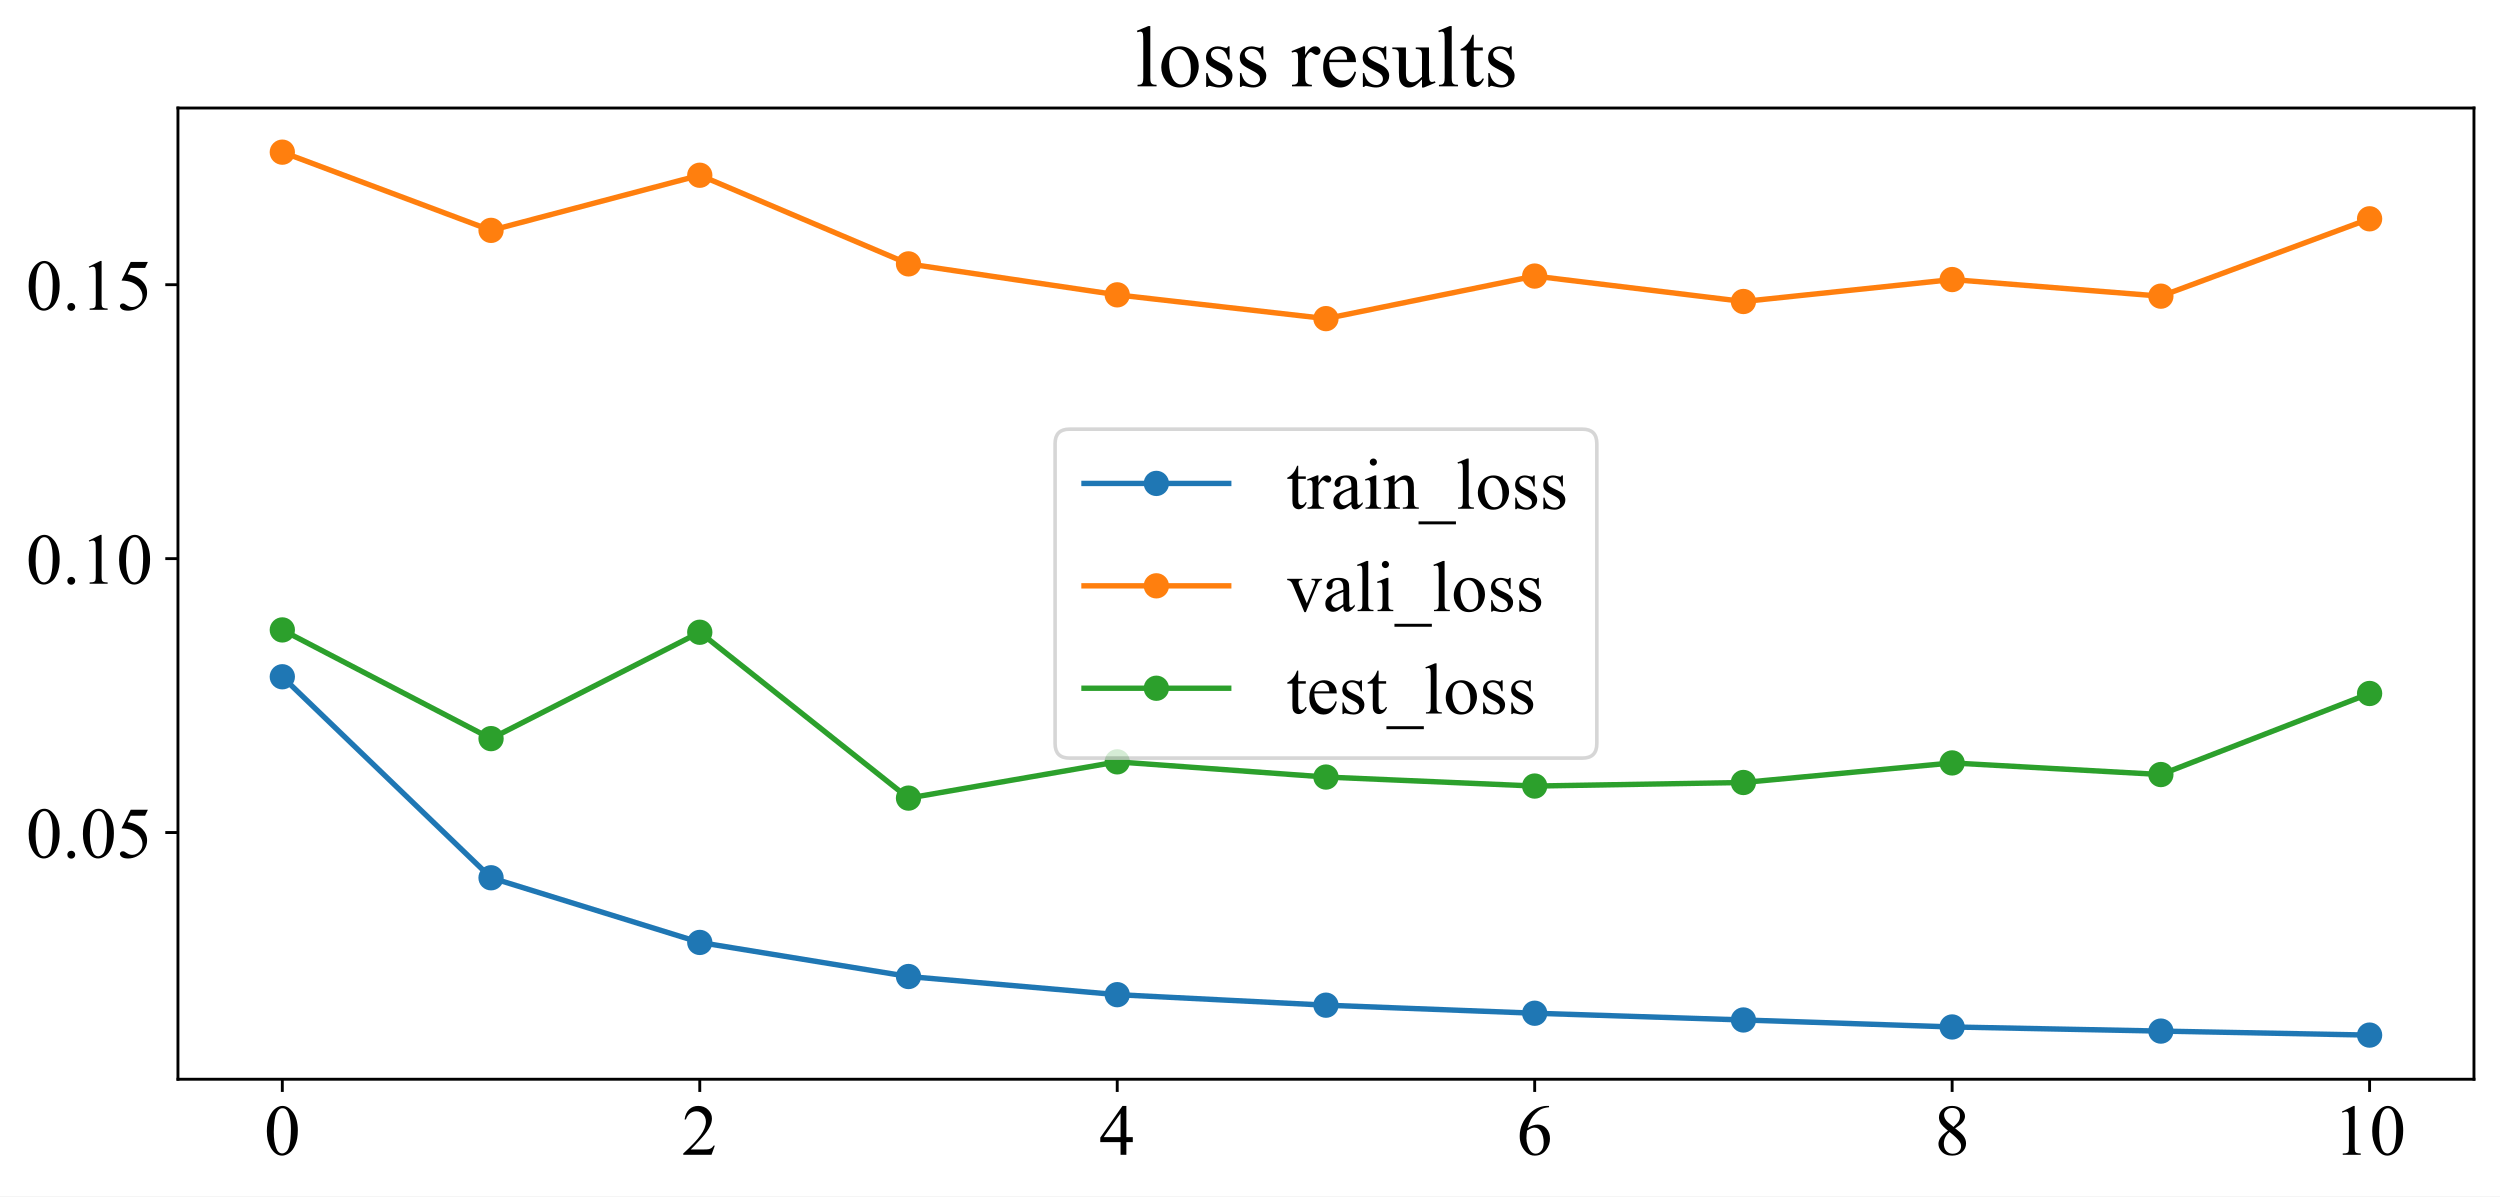
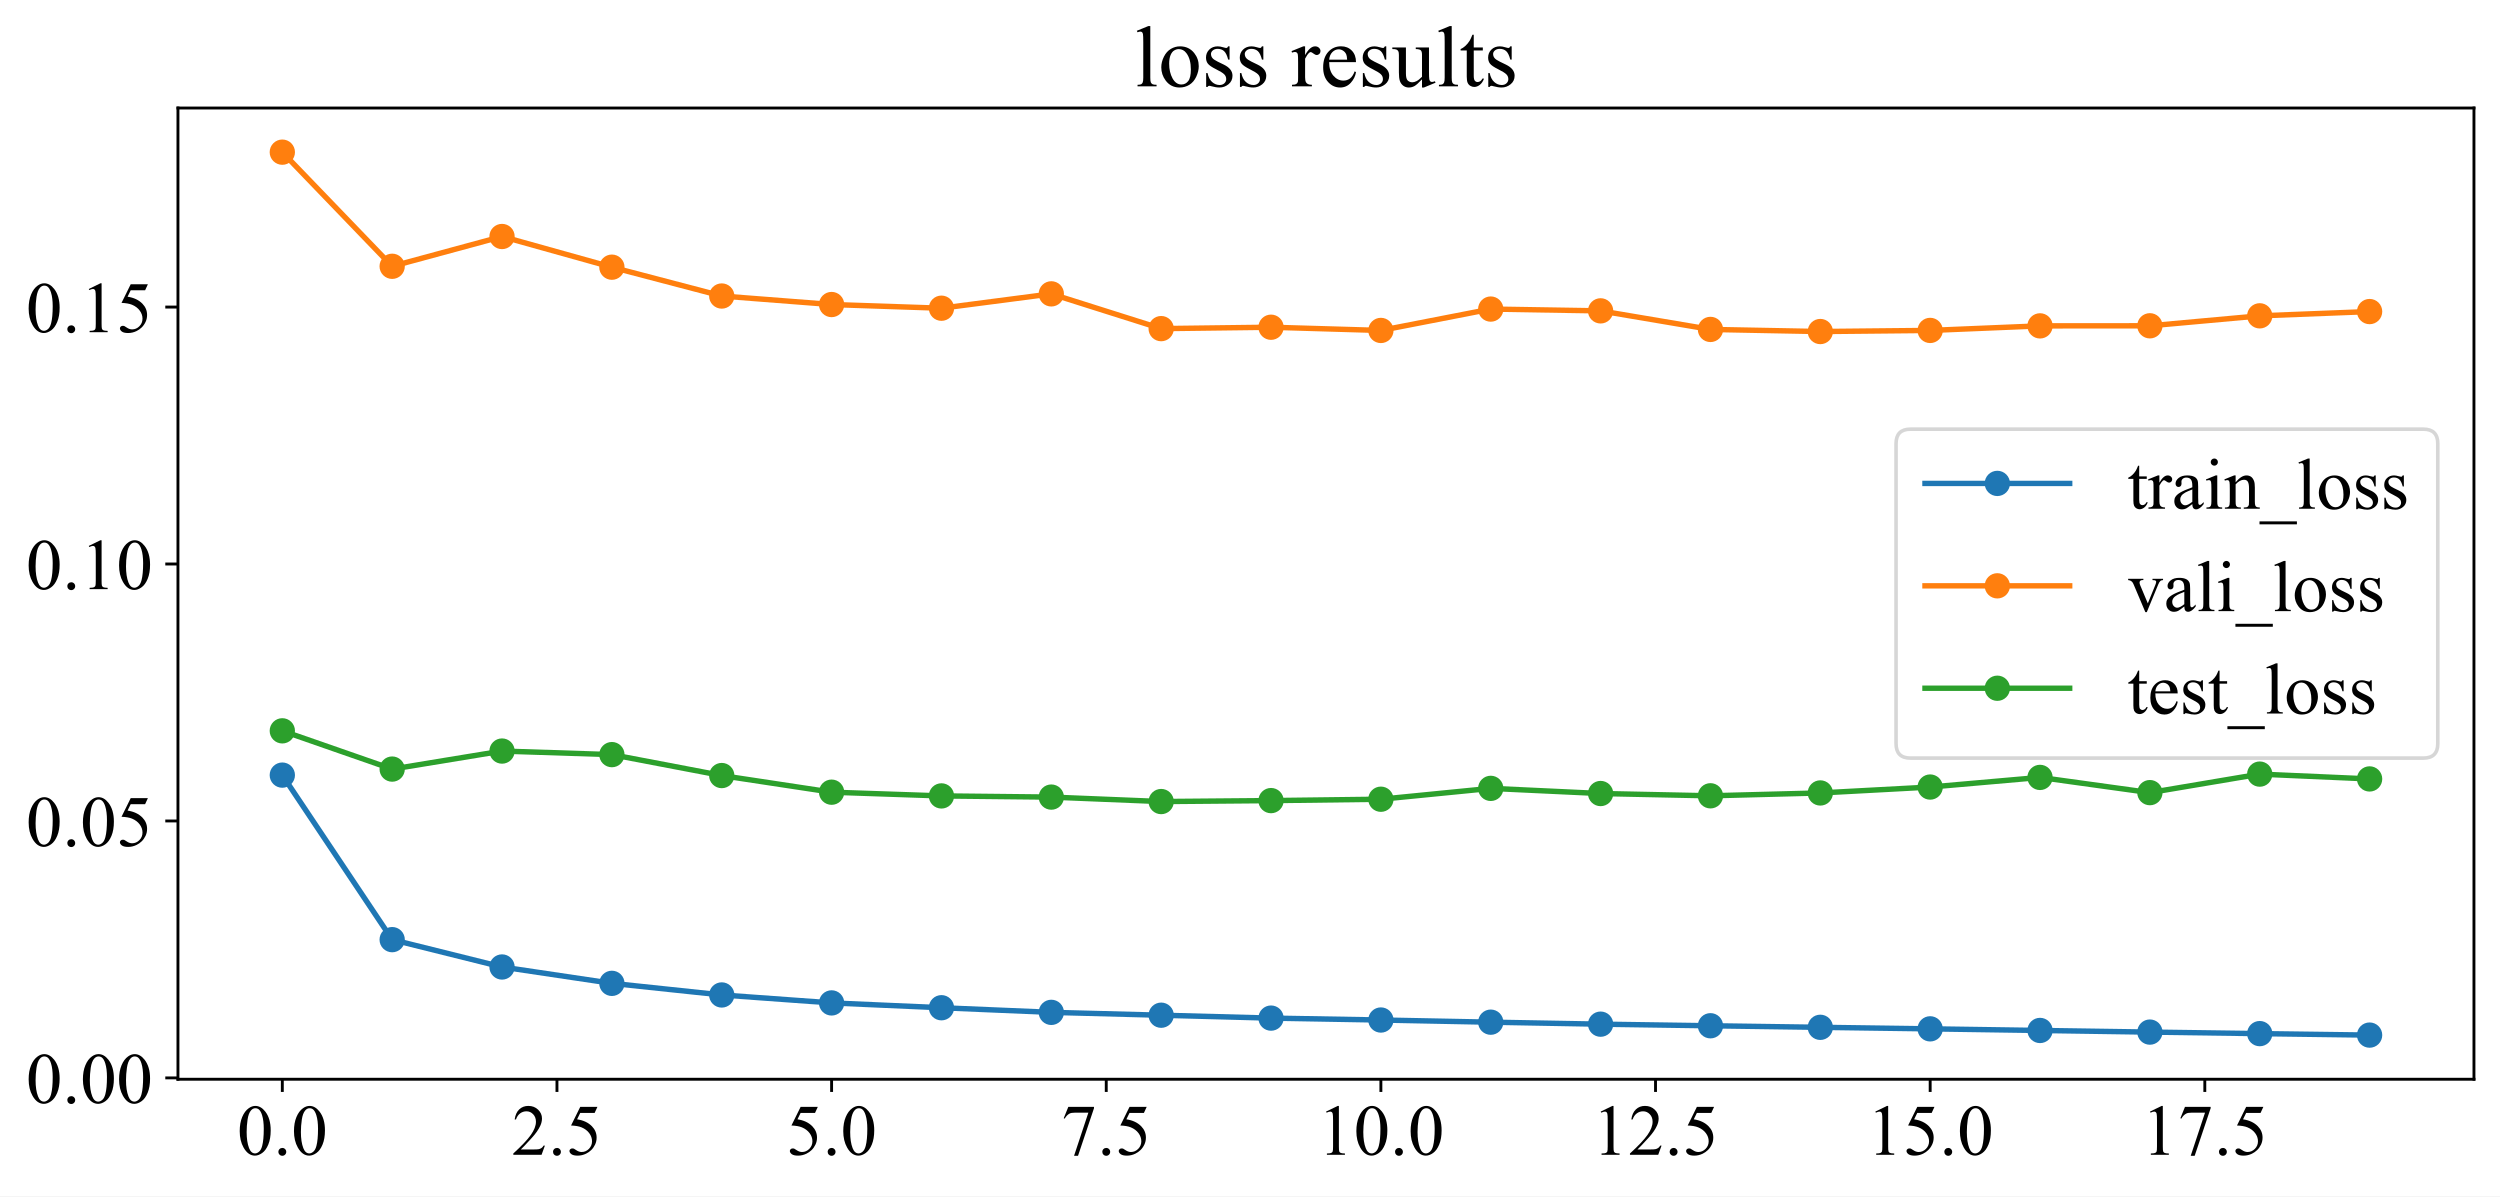
<svg xmlns="http://www.w3.org/2000/svg" xmlns:xlink="http://www.w3.org/1999/xlink" width="691.19pt" height="330.751pt" viewBox="0 0 691.19 330.751" version="1.1">
  <defs>
    <style type="text/css">*{stroke-linejoin: round; stroke-linecap: butt}</style>
  </defs>
  <g id="figure_1">
    <g id="patch_1">
      <path d="M 0 330.751  L 691.19 330.751  L 691.19 0  L 0 0  z " style="fill: #ffffff" />
    </g>
    <g id="axes_1">
      <g id="patch_2">
        <path d="M 49.2 298.385  L 683.99 298.385  L 683.99 29.865  L 49.2 29.865  z " style="fill: #ffffff" />
      </g>
      <g id="matplotlib.axis_1">
        <g id="xtick_1">
          <g id="line2d_1">
            <defs>
-               <path id="m12b2a4a897" d="M 0 0  L 0 3.5  " style="stroke: #000000; stroke-width: 0.8" />
+               <path id="m63a747a58c" d="M 0 0  L 0 3.5  " style="stroke: #000000; stroke-width: 0.8" />
            </defs>
            <g>
-               <use xlink:href="#m12b2a4a897" x="78.054" y="298.385" style="stroke: #000000; stroke-width: 0.8" />
+               <use xlink:href="#m63a747a58c" x="78.054" y="298.385" style="stroke: #000000; stroke-width: 0.8" />
            </g>
          </g>
          <g id="text_1">
-             <g transform="translate(73.05409 319.2725) scale(0.2 -0.2)">
+             <g transform="translate(65.55409 319.2725) scale(0.2 -0.2)">
              <defs>
                <path id="TimesNewRomanPSMT-30" d="M 231 2094  Q 231 2819 450 3342  Q 669 3866 1031 4122  Q 1313 4325 1613 4325  Q 2100 4325 2488 3828  Q 2972 3213 2972 2159  Q 2972 1422 2759 906  Q 2547 391 2217 158  Q 1888 -75 1581 -75  Q 975 -75 572 641  Q 231 1244 231 2094  z M 844 2016  Q 844 1141 1059 588  Q 1238 122 1591 122  Q 1759 122 1940 273  Q 2122 425 2216 781  Q 2359 1319 2359 2297  Q 2359 3022 2209 3506  Q 2097 3866 1919 4016  Q 1791 4119 1609 4119  Q 1397 4119 1231 3928  Q 1006 3669 925 3112  Q 844 2556 844 2016  z " transform="scale(0.015625)" />
+                 <path id="TimesNewRomanPSMT-2e" d="M 800 606  Q 947 606 1047 504  Q 1147 403 1147 259  Q 1147 116 1045 14  Q 944 -88 800 -88  Q 656 -88 554 14  Q 453 116 453 259  Q 453 406 554 506  Q 656 606 800 606  z " transform="scale(0.015625)" />
              </defs>
              <use xlink:href="#TimesNewRomanPSMT-30" />
+               <use xlink:href="#TimesNewRomanPSMT-2e" x="50" />
+               <use xlink:href="#TimesNewRomanPSMT-30" x="75" />
            </g>
          </g>
        </g>
        <g id="xtick_2">
          <g id="line2d_2">
            <g>
-               <use xlink:href="#m12b2a4a897" x="193.47" y="298.385" style="stroke: #000000; stroke-width: 0.8" />
+               <use xlink:href="#m63a747a58c" x="153.986" y="298.385" style="stroke: #000000; stroke-width: 0.8" />
            </g>
          </g>
          <g id="text_2">
-             <g transform="translate(188.4705 319.2725) scale(0.2 -0.2)">
+             <g transform="translate(141.4859 319.2725) scale(0.2 -0.2)">
              <defs>
                <path id="TimesNewRomanPSMT-32" d="M 2934 816  L 2638 0  L 138 0  L 138 116  Q 1241 1122 1691 1759  Q 2141 2397 2141 2925  Q 2141 3328 1894 3587  Q 1647 3847 1303 3847  Q 991 3847 742 3664  Q 494 3481 375 3128  L 259 3128  Q 338 3706 661 4015  Q 984 4325 1469 4325  Q 1984 4325 2329 3994  Q 2675 3663 2675 3213  Q 2675 2891 2525 2569  Q 2294 2063 1775 1497  Q 997 647 803 472  L 1909 472  Q 2247 472 2383 497  Q 2519 522 2628 598  Q 2738 675 2819 816  L 2934 816  z " transform="scale(0.015625)" />
+                 <path id="TimesNewRomanPSMT-35" d="M 2778 4238  L 2534 3706  L 1259 3706  L 981 3138  Q 1809 3016 2294 2522  Q 2709 2097 2709 1522  Q 2709 1188 2573 903  Q 2438 619 2231 419  Q 2025 219 1772 97  Q 1413 -75 1034 -75  Q 653 -75 479 54  Q 306 184 306 341  Q 306 428 378 495  Q 450 563 559 563  Q 641 563 702 538  Q 763 513 909 409  Q 1144 247 1384 247  Q 1750 247 2026 523  Q 2303 800 2303 1197  Q 2303 1581 2056 1914  Q 1809 2247 1375 2428  Q 1034 2569 447 2591  L 1259 4238  L 2778 4238  z " transform="scale(0.015625)" />
              </defs>
              <use xlink:href="#TimesNewRomanPSMT-32" />
+               <use xlink:href="#TimesNewRomanPSMT-2e" x="50" />
+               <use xlink:href="#TimesNewRomanPSMT-35" x="75" />
            </g>
          </g>
        </g>
        <g id="xtick_3">
          <g id="line2d_3">
            <g>
-               <use xlink:href="#m12b2a4a897" x="308.887" y="298.385" style="stroke: #000000; stroke-width: 0.8" />
+               <use xlink:href="#m63a747a58c" x="229.918" y="298.385" style="stroke: #000000; stroke-width: 0.8" />
            </g>
          </g>
          <g id="text_3">
-             <g transform="translate(303.8868 319.2725) scale(0.2 -0.2)">
-               <defs>
-                 <path id="TimesNewRomanPSMT-34" d="M 2978 1563  L 2978 1119  L 2409 1119  L 2409 0  L 1894 0  L 1894 1119  L 100 1119  L 100 1519  L 2066 4325  L 2409 4325  L 2409 1563  L 2978 1563  z M 1894 1563  L 1894 3666  L 406 1563  L 1894 1563  z " transform="scale(0.015625)" />
-               </defs>
-               <use xlink:href="#TimesNewRomanPSMT-34" />
+             <g transform="translate(217.4177 319.2725) scale(0.2 -0.2)">
+               <use xlink:href="#TimesNewRomanPSMT-35" />
+               <use xlink:href="#TimesNewRomanPSMT-2e" x="50" />
+               <use xlink:href="#TimesNewRomanPSMT-30" x="75" />
            </g>
          </g>
        </g>
        <g id="xtick_4">
          <g id="line2d_4">
            <g>
-               <use xlink:href="#m12b2a4a897" x="424.303" y="298.385" style="stroke: #000000; stroke-width: 0.8" />
+               <use xlink:href="#m63a747a58c" x="305.85" y="298.385" style="stroke: #000000; stroke-width: 0.8" />
            </g>
          </g>
          <g id="text_4">
-             <g transform="translate(419.3032 319.2725) scale(0.2 -0.2)">
+             <g transform="translate(293.3495 319.2725) scale(0.2 -0.2)">
              <defs>
-                 <path id="TimesNewRomanPSMT-36" d="M 2869 4325  L 2869 4209  Q 2456 4169 2195 4045  Q 1934 3922 1679 3669  Q 1425 3416 1258 3105  Q 1091 2794 978 2366  Q 1428 2675 1881 2675  Q 2316 2675 2634 2325  Q 2953 1975 2953 1425  Q 2953 894 2631 456  Q 2244 -75 1606 -75  Q 1172 -75 869 213  Q 275 772 275 1663  Q 275 2231 503 2743  Q 731 3256 1154 3653  Q 1578 4050 1965 4187  Q 2353 4325 2688 4325  L 2869 4325  z M 925 2138  Q 869 1716 869 1456  Q 869 1156 980 804  Q 1091 453 1309 247  Q 1469 100 1697 100  Q 1969 100 2183 356  Q 2397 613 2397 1088  Q 2397 1622 2184 2012  Q 1972 2403 1581 2403  Q 1463 2403 1327 2353  Q 1191 2303 925 2138  z " transform="scale(0.015625)" />
+                 <path id="TimesNewRomanPSMT-37" d="M 644 4238  L 2916 4238  L 2916 4119  L 1503 -88  L 1153 -88  L 2419 3728  L 1253 3728  Q 900 3728 750 3644  Q 488 3500 328 3200  L 238 3234  L 644 4238  z " transform="scale(0.015625)" />
              </defs>
-               <use xlink:href="#TimesNewRomanPSMT-36" />
+               <use xlink:href="#TimesNewRomanPSMT-37" />
+               <use xlink:href="#TimesNewRomanPSMT-2e" x="50" />
+               <use xlink:href="#TimesNewRomanPSMT-35" x="75" />
            </g>
          </g>
        </g>
        <g id="xtick_5">
          <g id="line2d_5">
            <g>
-               <use xlink:href="#m12b2a4a897" x="539.72" y="298.385" style="stroke: #000000; stroke-width: 0.8" />
+               <use xlink:href="#m63a747a58c" x="381.781" y="298.385" style="stroke: #000000; stroke-width: 0.8" />
            </g>
          </g>
          <g id="text_5">
-             <g transform="translate(534.7195 319.2725) scale(0.2 -0.2)">
-               <defs>
-                 <path id="TimesNewRomanPSMT-38" d="M 1228 2134  Q 725 2547 579 2797  Q 434 3047 434 3316  Q 434 3728 753 4026  Q 1072 4325 1600 4325  Q 2113 4325 2425 4047  Q 2738 3769 2738 3413  Q 2738 3175 2569 2928  Q 2400 2681 1866 2347  Q 2416 1922 2594 1678  Q 2831 1359 2831 1006  Q 2831 559 2490 242  Q 2150 -75 1597 -75  Q 994 -75 656 303  Q 388 606 388 966  Q 388 1247 577 1523  Q 766 1800 1228 2134  z M 1719 2469  Q 2094 2806 2194 3001  Q 2294 3197 2294 3444  Q 2294 3772 2109 3958  Q 1925 4144 1606 4144  Q 1288 4144 1088 3959  Q 888 3775 888 3528  Q 888 3366 970 3203  Q 1053 3041 1206 2894  L 1719 2469  z M 1375 2016  Q 1116 1797 991 1539  Q 866 1281 866 981  Q 866 578 1086 336  Q 1306 94 1647 94  Q 1984 94 2187 284  Q 2391 475 2391 747  Q 2391 972 2272 1150  Q 2050 1481 1375 2016  z " transform="scale(0.015625)" />
-               </defs>
-               <use xlink:href="#TimesNewRomanPSMT-38" />
-             </g>
-           </g>
-         </g>
-         <g id="xtick_6">
-           <g id="line2d_6">
-             <g>
-               <use xlink:href="#m12b2a4a897" x="655.136" y="298.385" style="stroke: #000000; stroke-width: 0.8" />
-             </g>
-           </g>
-           <g id="text_6">
-             <g transform="translate(645.1359 319.2725) scale(0.2 -0.2)">
+             <g transform="translate(364.2814 319.2725) scale(0.2 -0.2)">
              <defs>
                <path id="TimesNewRomanPSMT-31" d="M 750 3822  L 1781 4325  L 1884 4325  L 1884 747  Q 1884 391 1914 303  Q 1944 216 2037 169  Q 2131 122 2419 116  L 2419 0  L 825 0  L 825 116  Q 1125 122 1212 167  Q 1300 213 1334 289  Q 1369 366 1369 747  L 1369 3034  Q 1369 3497 1338 3628  Q 1316 3728 1258 3775  Q 1200 3822 1119 3822  Q 1003 3822 797 3725  L 750 3822  z " transform="scale(0.015625)" />
              </defs>
              <use xlink:href="#TimesNewRomanPSMT-31" />
              <use xlink:href="#TimesNewRomanPSMT-30" x="50" />
+               <use xlink:href="#TimesNewRomanPSMT-2e" x="100" />
+               <use xlink:href="#TimesNewRomanPSMT-30" x="125" />
+             </g>
+           </g>
+         </g>
+         <g id="xtick_6">
+           <g id="line2d_6">
+             <g>
+               <use xlink:href="#m63a747a58c" x="457.713" y="298.385" style="stroke: #000000; stroke-width: 0.8" />
+             </g>
+           </g>
+           <g id="text_6">
+             <g transform="translate(440.2132 319.2725) scale(0.2 -0.2)">
+               <use xlink:href="#TimesNewRomanPSMT-31" />
+               <use xlink:href="#TimesNewRomanPSMT-32" x="50" />
+               <use xlink:href="#TimesNewRomanPSMT-2e" x="100" />
+               <use xlink:href="#TimesNewRomanPSMT-35" x="125" />
+             </g>
+           </g>
+         </g>
+         <g id="xtick_7">
+           <g id="line2d_7">
+             <g>
+               <use xlink:href="#m63a747a58c" x="533.645" y="298.385" style="stroke: #000000; stroke-width: 0.8" />
+             </g>
+           </g>
+           <g id="text_7">
+             <g transform="translate(516.145 319.2725) scale(0.2 -0.2)">
+               <use xlink:href="#TimesNewRomanPSMT-31" />
+               <use xlink:href="#TimesNewRomanPSMT-35" x="50" />
+               <use xlink:href="#TimesNewRomanPSMT-2e" x="100" />
+               <use xlink:href="#TimesNewRomanPSMT-30" x="125" />
+             </g>
+           </g>
+         </g>
+         <g id="xtick_8">
+           <g id="line2d_8">
+             <g>
+               <use xlink:href="#m63a747a58c" x="609.577" y="298.385" style="stroke: #000000; stroke-width: 0.8" />
+             </g>
+           </g>
+           <g id="text_8">
+             <g transform="translate(592.0768 319.2725) scale(0.2 -0.2)">
+               <use xlink:href="#TimesNewRomanPSMT-31" />
+               <use xlink:href="#TimesNewRomanPSMT-37" x="50" />
+               <use xlink:href="#TimesNewRomanPSMT-2e" x="100" />
+               <use xlink:href="#TimesNewRomanPSMT-35" x="125" />
            </g>
          </g>
        </g>
      </g>
      <g id="matplotlib.axis_2">
        <g id="ytick_1">
-           <g id="line2d_7">
+           <g id="line2d_9">
            <defs>
-               <path id="m2c39f6fefc" d="M 0 0  L -3.5 0  " style="stroke: #000000; stroke-width: 0.8" />
+               <path id="m74c851266e" d="M 0 0  L -3.5 0  " style="stroke: #000000; stroke-width: 0.8" />
            </defs>
            <g>
-               <use xlink:href="#m2c39f6fefc" x="49.2" y="230.173" style="stroke: #000000; stroke-width: 0.8" />
-             </g>
-           </g>
-           <g id="text_7">
-             <g transform="translate(7.2 237.1167) scale(0.2 -0.2)">
-               <defs>
-                 <path id="TimesNewRomanPSMT-2e" d="M 800 606  Q 947 606 1047 504  Q 1147 403 1147 259  Q 1147 116 1045 14  Q 944 -88 800 -88  Q 656 -88 554 14  Q 453 116 453 259  Q 453 406 554 506  Q 656 606 800 606  z " transform="scale(0.015625)" />
-                 <path id="TimesNewRomanPSMT-35" d="M 2778 4238  L 2534 3706  L 1259 3706  L 981 3138  Q 1809 3016 2294 2522  Q 2709 2097 2709 1522  Q 2709 1188 2573 903  Q 2438 619 2231 419  Q 2025 219 1772 97  Q 1413 -75 1034 -75  Q 653 -75 479 54  Q 306 184 306 341  Q 306 428 378 495  Q 450 563 559 563  Q 641 563 702 538  Q 763 513 909 409  Q 1144 247 1384 247  Q 1750 247 2026 523  Q 2303 800 2303 1197  Q 2303 1581 2056 1914  Q 1809 2247 1375 2428  Q 1034 2569 447 2591  L 1259 4238  L 2778 4238  z " transform="scale(0.015625)" />
-               </defs>
+               <use xlink:href="#m74c851266e" x="49.2" y="298.011" style="stroke: #000000; stroke-width: 0.8" />
+             </g>
+           </g>
+           <g id="text_9">
+             <g transform="translate(7.2 304.9549) scale(0.2 -0.2)">
+               <use xlink:href="#TimesNewRomanPSMT-30" />
+               <use xlink:href="#TimesNewRomanPSMT-2e" x="50" />
+               <use xlink:href="#TimesNewRomanPSMT-30" x="75" />
+               <use xlink:href="#TimesNewRomanPSMT-30" x="125" />
+             </g>
+           </g>
+         </g>
+         <g id="ytick_2">
+           <g id="line2d_10">
+             <g>
+               <use xlink:href="#m74c851266e" x="49.2" y="226.973" style="stroke: #000000; stroke-width: 0.8" />
+             </g>
+           </g>
+           <g id="text_10">
+             <g transform="translate(7.2 233.9165) scale(0.2 -0.2)">
              <use xlink:href="#TimesNewRomanPSMT-30" />
              <use xlink:href="#TimesNewRomanPSMT-2e" x="50" />
              <use xlink:href="#TimesNewRomanPSMT-30" x="75" />
              <use xlink:href="#TimesNewRomanPSMT-35" x="125" />
            </g>
          </g>
        </g>
-         <g id="ytick_2">
-           <g id="line2d_8">
-             <g>
-               <use xlink:href="#m2c39f6fefc" x="49.2" y="154.445" style="stroke: #000000; stroke-width: 0.8" />
-             </g>
-           </g>
-           <g id="text_8">
-             <g transform="translate(7.2 161.3886) scale(0.2 -0.2)">
+         <g id="ytick_3">
+           <g id="line2d_11">
+             <g>
+               <use xlink:href="#m74c851266e" x="49.2" y="155.934" style="stroke: #000000; stroke-width: 0.8" />
+             </g>
+           </g>
+           <g id="text_11">
+             <g transform="translate(7.2 162.8782) scale(0.2 -0.2)">
              <use xlink:href="#TimesNewRomanPSMT-30" />
              <use xlink:href="#TimesNewRomanPSMT-2e" x="50" />
              <use xlink:href="#TimesNewRomanPSMT-31" x="75" />
              <use xlink:href="#TimesNewRomanPSMT-30" x="125" />
            </g>
          </g>
        </g>
-         <g id="ytick_3">
-           <g id="line2d_9">
-             <g>
-               <use xlink:href="#m2c39f6fefc" x="49.2" y="78.717" style="stroke: #000000; stroke-width: 0.8" />
-             </g>
-           </g>
-           <g id="text_9">
-             <g transform="translate(7.2 85.66042) scale(0.2 -0.2)">
+         <g id="ytick_4">
+           <g id="line2d_12">
+             <g>
+               <use xlink:href="#m74c851266e" x="49.2" y="84.896" style="stroke: #000000; stroke-width: 0.8" />
+             </g>
+           </g>
+           <g id="text_12">
+             <g transform="translate(7.2 91.83985) scale(0.2 -0.2)">
              <use xlink:href="#TimesNewRomanPSMT-30" />
              <use xlink:href="#TimesNewRomanPSMT-2e" x="50" />
              <use xlink:href="#TimesNewRomanPSMT-31" x="75" />
              <use xlink:href="#TimesNewRomanPSMT-35" x="125" />
            </g>
          </g>
        </g>
      </g>
-       <g id="line2d_10">
-         <path d="M 78.054 187.11  L 135.762 242.681  L 193.47 260.56  L 251.179 269.983  L 308.887 275.003  L 366.595 277.909  L 424.303 280.136  L 482.011 281.999  L 539.72 283.932  L 597.428 285.072  L 655.136 286.18  " clip-path="url(#paad5b9a3dd)" style="fill: none; stroke: #1f77b4; stroke-width: 1.5; stroke-linecap: square" />
+       <g id="line2d_13">
+         <path d="M 78.054 214.302  L 108.427 259.789  L 138.8 267.349  L 169.172 271.873  L 199.545 275.083  L 229.918 277.283  L 260.29 278.615  L 290.663 279.893  L 321.036 280.681  L 351.409 281.483  L 381.781 282.011  L 412.154 282.607  L 442.527 283.158  L 472.9 283.598  L 503.272 284.028  L 533.645 284.451  L 564.018 284.898  L 594.39 285.349  L 624.763 285.771  L 655.136 286.18  " clip-path="url(#p91c277ea75)" style="fill: none; stroke: #1f77b4; stroke-width: 1.5; stroke-linecap: square" />
        <defs>
-           <path id="m2a4731e521" d="M 0 3  C 0.796 3 1.559 2.684 2.121 2.121  C 2.684 1.559 3 0.796 3 0  C 3 -0.796 2.684 -1.559 2.121 -2.121  C 1.559 -2.684 0.796 -3 0 -3  C -0.796 -3 -1.559 -2.684 -2.121 -2.121  C -2.684 -1.559 -3 -0.796 -3 0  C -3 0.796 -2.684 1.559 -2.121 2.121  C -1.559 2.684 -0.796 3 0 3  z " style="stroke: #1f77b4" />
+           <path id="mb919062f56" d="M 0 3  C 0.796 3 1.559 2.684 2.121 2.121  C 2.684 1.559 3 0.796 3 0  C 3 -0.796 2.684 -1.559 2.121 -2.121  C 1.559 -2.684 0.796 -3 0 -3  C -0.796 -3 -1.559 -2.684 -2.121 -2.121  C -2.684 -1.559 -3 -0.796 -3 0  C -3 0.796 -2.684 1.559 -2.121 2.121  C -1.559 2.684 -0.796 3 0 3  z " style="stroke: #1f77b4" />
        </defs>
-         <g clip-path="url(#paad5b9a3dd)">
-           <use xlink:href="#m2a4731e521" x="78.054" y="187.11" style="fill: #1f77b4; stroke: #1f77b4" />
-           <use xlink:href="#m2a4731e521" x="135.762" y="242.681" style="fill: #1f77b4; stroke: #1f77b4" />
-           <use xlink:href="#m2a4731e521" x="193.47" y="260.56" style="fill: #1f77b4; stroke: #1f77b4" />
-           <use xlink:href="#m2a4731e521" x="251.179" y="269.983" style="fill: #1f77b4; stroke: #1f77b4" />
-           <use xlink:href="#m2a4731e521" x="308.887" y="275.003" style="fill: #1f77b4; stroke: #1f77b4" />
-           <use xlink:href="#m2a4731e521" x="366.595" y="277.909" style="fill: #1f77b4; stroke: #1f77b4" />
-           <use xlink:href="#m2a4731e521" x="424.303" y="280.136" style="fill: #1f77b4; stroke: #1f77b4" />
-           <use xlink:href="#m2a4731e521" x="482.011" y="281.999" style="fill: #1f77b4; stroke: #1f77b4" />
-           <use xlink:href="#m2a4731e521" x="539.72" y="283.932" style="fill: #1f77b4; stroke: #1f77b4" />
-           <use xlink:href="#m2a4731e521" x="597.428" y="285.072" style="fill: #1f77b4; stroke: #1f77b4" />
-           <use xlink:href="#m2a4731e521" x="655.136" y="286.18" style="fill: #1f77b4; stroke: #1f77b4" />
-         </g>
-       </g>
-       <g id="line2d_11">
-         <path d="M 78.054 42.07  L 135.762 63.693  L 193.47 48.451  L 251.179 72.958  L 308.887 81.517  L 366.595 88.093  L 424.303 76.326  L 482.011 83.357  L 539.72 77.29  L 597.428 81.883  L 655.136 60.495  " clip-path="url(#paad5b9a3dd)" style="fill: none; stroke: #ff7f0e; stroke-width: 1.5; stroke-linecap: square" />
+         <g clip-path="url(#p91c277ea75)">
+           <use xlink:href="#mb919062f56" x="78.054" y="214.302" style="fill: #1f77b4; stroke: #1f77b4" />
+           <use xlink:href="#mb919062f56" x="108.427" y="259.789" style="fill: #1f77b4; stroke: #1f77b4" />
+           <use xlink:href="#mb919062f56" x="138.8" y="267.349" style="fill: #1f77b4; stroke: #1f77b4" />
+           <use xlink:href="#mb919062f56" x="169.172" y="271.873" style="fill: #1f77b4; stroke: #1f77b4" />
+           <use xlink:href="#mb919062f56" x="199.545" y="275.083" style="fill: #1f77b4; stroke: #1f77b4" />
+           <use xlink:href="#mb919062f56" x="229.918" y="277.283" style="fill: #1f77b4; stroke: #1f77b4" />
+           <use xlink:href="#mb919062f56" x="260.29" y="278.615" style="fill: #1f77b4; stroke: #1f77b4" />
+           <use xlink:href="#mb919062f56" x="290.663" y="279.893" style="fill: #1f77b4; stroke: #1f77b4" />
+           <use xlink:href="#mb919062f56" x="321.036" y="280.681" style="fill: #1f77b4; stroke: #1f77b4" />
+           <use xlink:href="#mb919062f56" x="351.409" y="281.483" style="fill: #1f77b4; stroke: #1f77b4" />
+           <use xlink:href="#mb919062f56" x="381.781" y="282.011" style="fill: #1f77b4; stroke: #1f77b4" />
+           <use xlink:href="#mb919062f56" x="412.154" y="282.607" style="fill: #1f77b4; stroke: #1f77b4" />
+           <use xlink:href="#mb919062f56" x="442.527" y="283.158" style="fill: #1f77b4; stroke: #1f77b4" />
+           <use xlink:href="#mb919062f56" x="472.9" y="283.598" style="fill: #1f77b4; stroke: #1f77b4" />
+           <use xlink:href="#mb919062f56" x="503.272" y="284.028" style="fill: #1f77b4; stroke: #1f77b4" />
+           <use xlink:href="#mb919062f56" x="533.645" y="284.451" style="fill: #1f77b4; stroke: #1f77b4" />
+           <use xlink:href="#mb919062f56" x="564.018" y="284.898" style="fill: #1f77b4; stroke: #1f77b4" />
+           <use xlink:href="#mb919062f56" x="594.39" y="285.349" style="fill: #1f77b4; stroke: #1f77b4" />
+           <use xlink:href="#mb919062f56" x="624.763" y="285.771" style="fill: #1f77b4; stroke: #1f77b4" />
+           <use xlink:href="#mb919062f56" x="655.136" y="286.18" style="fill: #1f77b4; stroke: #1f77b4" />
+         </g>
+       </g>
+       <g id="line2d_14">
+         <path d="M 78.054 42.07  L 108.427 73.621  L 138.8 65.387  L 169.172 73.87  L 199.545 81.842  L 229.918 84.197  L 260.29 85.213  L 290.663 81.246  L 321.036 90.857  L 351.409 90.471  L 381.781 91.361  L 412.154 85.451  L 442.527 85.946  L 472.9 91.079  L 503.272 91.661  L 533.645 91.356  L 564.018 90.096  L 594.39 90.075  L 624.763 87.319  L 655.136 86.141  " clip-path="url(#p91c277ea75)" style="fill: none; stroke: #ff7f0e; stroke-width: 1.5; stroke-linecap: square" />
        <defs>
-           <path id="mad98f54a72" d="M 0 3  C 0.796 3 1.559 2.684 2.121 2.121  C 2.684 1.559 3 0.796 3 0  C 3 -0.796 2.684 -1.559 2.121 -2.121  C 1.559 -2.684 0.796 -3 0 -3  C -0.796 -3 -1.559 -2.684 -2.121 -2.121  C -2.684 -1.559 -3 -0.796 -3 0  C -3 0.796 -2.684 1.559 -2.121 2.121  C -1.559 2.684 -0.796 3 0 3  z " style="stroke: #ff7f0e" />
+           <path id="m58b9a12d99" d="M 0 3  C 0.796 3 1.559 2.684 2.121 2.121  C 2.684 1.559 3 0.796 3 0  C 3 -0.796 2.684 -1.559 2.121 -2.121  C 1.559 -2.684 0.796 -3 0 -3  C -0.796 -3 -1.559 -2.684 -2.121 -2.121  C -2.684 -1.559 -3 -0.796 -3 0  C -3 0.796 -2.684 1.559 -2.121 2.121  C -1.559 2.684 -0.796 3 0 3  z " style="stroke: #ff7f0e" />
        </defs>
-         <g clip-path="url(#paad5b9a3dd)">
-           <use xlink:href="#mad98f54a72" x="78.054" y="42.07" style="fill: #ff7f0e; stroke: #ff7f0e" />
-           <use xlink:href="#mad98f54a72" x="135.762" y="63.693" style="fill: #ff7f0e; stroke: #ff7f0e" />
-           <use xlink:href="#mad98f54a72" x="193.47" y="48.451" style="fill: #ff7f0e; stroke: #ff7f0e" />
-           <use xlink:href="#mad98f54a72" x="251.179" y="72.958" style="fill: #ff7f0e; stroke: #ff7f0e" />
-           <use xlink:href="#mad98f54a72" x="308.887" y="81.517" style="fill: #ff7f0e; stroke: #ff7f0e" />
-           <use xlink:href="#mad98f54a72" x="366.595" y="88.093" style="fill: #ff7f0e; stroke: #ff7f0e" />
-           <use xlink:href="#mad98f54a72" x="424.303" y="76.326" style="fill: #ff7f0e; stroke: #ff7f0e" />
-           <use xlink:href="#mad98f54a72" x="482.011" y="83.357" style="fill: #ff7f0e; stroke: #ff7f0e" />
-           <use xlink:href="#mad98f54a72" x="539.72" y="77.29" style="fill: #ff7f0e; stroke: #ff7f0e" />
-           <use xlink:href="#mad98f54a72" x="597.428" y="81.883" style="fill: #ff7f0e; stroke: #ff7f0e" />
-           <use xlink:href="#mad98f54a72" x="655.136" y="60.495" style="fill: #ff7f0e; stroke: #ff7f0e" />
-         </g>
-       </g>
-       <g id="line2d_12">
-         <path d="M 78.054 174.159  L 135.762 204.212  L 193.47 174.804  L 251.179 220.66  L 308.887 210.632  L 366.595 214.837  L 424.303 217.325  L 482.011 216.34  L 539.72 210.931  L 597.428 214.143  L 655.136 191.731  " clip-path="url(#paad5b9a3dd)" style="fill: none; stroke: #2ca02c; stroke-width: 1.5; stroke-linecap: square" />
+         <g clip-path="url(#p91c277ea75)">
+           <use xlink:href="#m58b9a12d99" x="78.054" y="42.07" style="fill: #ff7f0e; stroke: #ff7f0e" />
+           <use xlink:href="#m58b9a12d99" x="108.427" y="73.621" style="fill: #ff7f0e; stroke: #ff7f0e" />
+           <use xlink:href="#m58b9a12d99" x="138.8" y="65.387" style="fill: #ff7f0e; stroke: #ff7f0e" />
+           <use xlink:href="#m58b9a12d99" x="169.172" y="73.87" style="fill: #ff7f0e; stroke: #ff7f0e" />
+           <use xlink:href="#m58b9a12d99" x="199.545" y="81.842" style="fill: #ff7f0e; stroke: #ff7f0e" />
+           <use xlink:href="#m58b9a12d99" x="229.918" y="84.197" style="fill: #ff7f0e; stroke: #ff7f0e" />
+           <use xlink:href="#m58b9a12d99" x="260.29" y="85.213" style="fill: #ff7f0e; stroke: #ff7f0e" />
+           <use xlink:href="#m58b9a12d99" x="290.663" y="81.246" style="fill: #ff7f0e; stroke: #ff7f0e" />
+           <use xlink:href="#m58b9a12d99" x="321.036" y="90.857" style="fill: #ff7f0e; stroke: #ff7f0e" />
+           <use xlink:href="#m58b9a12d99" x="351.409" y="90.471" style="fill: #ff7f0e; stroke: #ff7f0e" />
+           <use xlink:href="#m58b9a12d99" x="381.781" y="91.361" style="fill: #ff7f0e; stroke: #ff7f0e" />
+           <use xlink:href="#m58b9a12d99" x="412.154" y="85.451" style="fill: #ff7f0e; stroke: #ff7f0e" />
+           <use xlink:href="#m58b9a12d99" x="442.527" y="85.946" style="fill: #ff7f0e; stroke: #ff7f0e" />
+           <use xlink:href="#m58b9a12d99" x="472.9" y="91.079" style="fill: #ff7f0e; stroke: #ff7f0e" />
+           <use xlink:href="#m58b9a12d99" x="503.272" y="91.661" style="fill: #ff7f0e; stroke: #ff7f0e" />
+           <use xlink:href="#m58b9a12d99" x="533.645" y="91.356" style="fill: #ff7f0e; stroke: #ff7f0e" />
+           <use xlink:href="#m58b9a12d99" x="564.018" y="90.096" style="fill: #ff7f0e; stroke: #ff7f0e" />
+           <use xlink:href="#m58b9a12d99" x="594.39" y="90.075" style="fill: #ff7f0e; stroke: #ff7f0e" />
+           <use xlink:href="#m58b9a12d99" x="624.763" y="87.319" style="fill: #ff7f0e; stroke: #ff7f0e" />
+           <use xlink:href="#m58b9a12d99" x="655.136" y="86.141" style="fill: #ff7f0e; stroke: #ff7f0e" />
+         </g>
+       </g>
+       <g id="line2d_15">
+         <path d="M 78.054 202.058  L 108.427 212.634  L 138.8 207.649  L 169.172 208.634  L 199.545 214.421  L 229.918 219.021  L 260.29 220.052  L 290.663 220.377  L 321.036 221.61  L 351.409 221.347  L 381.781 220.967  L 412.154 217.966  L 442.527 219.39  L 472.9 220.02  L 503.272 219.232  L 533.645 217.599  L 564.018 214.937  L 594.39 219.143  L 624.763 214.022  L 655.136 215.356  " clip-path="url(#p91c277ea75)" style="fill: none; stroke: #2ca02c; stroke-width: 1.5; stroke-linecap: square" />
        <defs>
-           <path id="m5f61004891" d="M 0 3  C 0.796 3 1.559 2.684 2.121 2.121  C 2.684 1.559 3 0.796 3 0  C 3 -0.796 2.684 -1.559 2.121 -2.121  C 1.559 -2.684 0.796 -3 0 -3  C -0.796 -3 -1.559 -2.684 -2.121 -2.121  C -2.684 -1.559 -3 -0.796 -3 0  C -3 0.796 -2.684 1.559 -2.121 2.121  C -1.559 2.684 -0.796 3 0 3  z " style="stroke: #2ca02c" />
+           <path id="md650b043cd" d="M 0 3  C 0.796 3 1.559 2.684 2.121 2.121  C 2.684 1.559 3 0.796 3 0  C 3 -0.796 2.684 -1.559 2.121 -2.121  C 1.559 -2.684 0.796 -3 0 -3  C -0.796 -3 -1.559 -2.684 -2.121 -2.121  C -2.684 -1.559 -3 -0.796 -3 0  C -3 0.796 -2.684 1.559 -2.121 2.121  C -1.559 2.684 -0.796 3 0 3  z " style="stroke: #2ca02c" />
        </defs>
-         <g clip-path="url(#paad5b9a3dd)">
-           <use xlink:href="#m5f61004891" x="78.054" y="174.159" style="fill: #2ca02c; stroke: #2ca02c" />
-           <use xlink:href="#m5f61004891" x="135.762" y="204.212" style="fill: #2ca02c; stroke: #2ca02c" />
-           <use xlink:href="#m5f61004891" x="193.47" y="174.804" style="fill: #2ca02c; stroke: #2ca02c" />
-           <use xlink:href="#m5f61004891" x="251.179" y="220.66" style="fill: #2ca02c; stroke: #2ca02c" />
-           <use xlink:href="#m5f61004891" x="308.887" y="210.632" style="fill: #2ca02c; stroke: #2ca02c" />
-           <use xlink:href="#m5f61004891" x="366.595" y="214.837" style="fill: #2ca02c; stroke: #2ca02c" />
-           <use xlink:href="#m5f61004891" x="424.303" y="217.325" style="fill: #2ca02c; stroke: #2ca02c" />
-           <use xlink:href="#m5f61004891" x="482.011" y="216.34" style="fill: #2ca02c; stroke: #2ca02c" />
-           <use xlink:href="#m5f61004891" x="539.72" y="210.931" style="fill: #2ca02c; stroke: #2ca02c" />
-           <use xlink:href="#m5f61004891" x="597.428" y="214.143" style="fill: #2ca02c; stroke: #2ca02c" />
-           <use xlink:href="#m5f61004891" x="655.136" y="191.731" style="fill: #2ca02c; stroke: #2ca02c" />
+         <g clip-path="url(#p91c277ea75)">
+           <use xlink:href="#md650b043cd" x="78.054" y="202.058" style="fill: #2ca02c; stroke: #2ca02c" />
+           <use xlink:href="#md650b043cd" x="108.427" y="212.634" style="fill: #2ca02c; stroke: #2ca02c" />
+           <use xlink:href="#md650b043cd" x="138.8" y="207.649" style="fill: #2ca02c; stroke: #2ca02c" />
+           <use xlink:href="#md650b043cd" x="169.172" y="208.634" style="fill: #2ca02c; stroke: #2ca02c" />
+           <use xlink:href="#md650b043cd" x="199.545" y="214.421" style="fill: #2ca02c; stroke: #2ca02c" />
+           <use xlink:href="#md650b043cd" x="229.918" y="219.021" style="fill: #2ca02c; stroke: #2ca02c" />
+           <use xlink:href="#md650b043cd" x="260.29" y="220.052" style="fill: #2ca02c; stroke: #2ca02c" />
+           <use xlink:href="#md650b043cd" x="290.663" y="220.377" style="fill: #2ca02c; stroke: #2ca02c" />
+           <use xlink:href="#md650b043cd" x="321.036" y="221.61" style="fill: #2ca02c; stroke: #2ca02c" />
+           <use xlink:href="#md650b043cd" x="351.409" y="221.347" style="fill: #2ca02c; stroke: #2ca02c" />
+           <use xlink:href="#md650b043cd" x="381.781" y="220.967" style="fill: #2ca02c; stroke: #2ca02c" />
+           <use xlink:href="#md650b043cd" x="412.154" y="217.966" style="fill: #2ca02c; stroke: #2ca02c" />
+           <use xlink:href="#md650b043cd" x="442.527" y="219.39" style="fill: #2ca02c; stroke: #2ca02c" />
+           <use xlink:href="#md650b043cd" x="472.9" y="220.02" style="fill: #2ca02c; stroke: #2ca02c" />
+           <use xlink:href="#md650b043cd" x="503.272" y="219.232" style="fill: #2ca02c; stroke: #2ca02c" />
+           <use xlink:href="#md650b043cd" x="533.645" y="217.599" style="fill: #2ca02c; stroke: #2ca02c" />
+           <use xlink:href="#md650b043cd" x="564.018" y="214.937" style="fill: #2ca02c; stroke: #2ca02c" />
+           <use xlink:href="#md650b043cd" x="594.39" y="219.143" style="fill: #2ca02c; stroke: #2ca02c" />
+           <use xlink:href="#md650b043cd" x="624.763" y="214.022" style="fill: #2ca02c; stroke: #2ca02c" />
+           <use xlink:href="#md650b043cd" x="655.136" y="215.356" style="fill: #2ca02c; stroke: #2ca02c" />
        </g>
      </g>
      <g id="patch_3">
        <path d="M 49.2 298.385  L 49.2 29.865  " style="fill: none; stroke: #000000; stroke-width: 0.8; stroke-linejoin: miter; stroke-linecap: square" />
      </g>
      <g id="patch_4">
        <path d="M 683.99 298.385  L 683.99 29.865  " style="fill: none; stroke: #000000; stroke-width: 0.8; stroke-linejoin: miter; stroke-linecap: square" />
      </g>
      <g id="patch_5">
        <path d="M 49.2 298.385  L 683.99 298.385  " style="fill: none; stroke: #000000; stroke-width: 0.8; stroke-linejoin: miter; stroke-linecap: square" />
      </g>
      <g id="patch_6">
        <path d="M 49.2 29.865  L 683.99 29.865  " style="fill: none; stroke: #000000; stroke-width: 0.8; stroke-linejoin: miter; stroke-linecap: square" />
      </g>
-       <g id="text_10">
+       <g id="text_13">
        <g transform="translate(313.5888 23.865) scale(0.24 -0.24)">
          <defs>
            <path id="TimesNewRomanPSMT-6c" d="M 1184 4444  L 1184 647  Q 1184 378 1223 290  Q 1263 203 1344 158  Q 1425 113 1647 113  L 1647 0  L 244 0  L 244 113  Q 441 113 512 153  Q 584 194 625 287  Q 666 381 666 647  L 666 3247  Q 666 3731 644 3842  Q 622 3953 573 3993  Q 525 4034 450 4034  Q 369 4034 244 3984  L 191 4094  L 1044 4444  L 1184 4444  z " transform="scale(0.015625)" />
            <path id="TimesNewRomanPSMT-6f" d="M 1600 2947  Q 2250 2947 2644 2453  Q 2978 2031 2978 1484  Q 2978 1100 2793 706  Q 2609 313 2286 112  Q 1963 -88 1566 -88  Q 919 -88 538 428  Q 216 863 216 1403  Q 216 1797 411 2186  Q 606 2575 925 2761  Q 1244 2947 1600 2947  z M 1503 2744  Q 1338 2744 1170 2645  Q 1003 2547 900 2300  Q 797 2053 797 1666  Q 797 1041 1045 587  Q 1294 134 1700 134  Q 2003 134 2200 384  Q 2397 634 2397 1244  Q 2397 2006 2069 2444  Q 1847 2744 1503 2744  z " transform="scale(0.015625)" />
            <path id="TimesNewRomanPSMT-73" d="M 2050 2947  L 2050 1972  L 1947 1972  Q 1828 2431 1642 2597  Q 1456 2763 1169 2763  Q 950 2763 815 2647  Q 681 2531 681 2391  Q 681 2216 781 2091  Q 878 1963 1175 1819  L 1631 1597  Q 2266 1288 2266 781  Q 2266 391 1970 151  Q 1675 -88 1309 -88  Q 1047 -88 709 6  Q 606 38 541 38  Q 469 38 428 -44  L 325 -44  L 325 978  L 428 978  Q 516 541 762 319  Q 1009 97 1316 97  Q 1531 97 1667 223  Q 1803 350 1803 528  Q 1803 744 1651 891  Q 1500 1038 1047 1263  Q 594 1488 453 1669  Q 313 1847 313 2119  Q 313 2472 555 2709  Q 797 2947 1181 2947  Q 1350 2947 1591 2875  Q 1750 2828 1803 2828  Q 1853 2828 1881 2850  Q 1909 2872 1947 2947  L 2050 2947  z " transform="scale(0.015625)" />
            <path id="TimesNewRomanPSMT-20" transform="scale(0.015625)" />
            <path id="TimesNewRomanPSMT-72" d="M 1038 2947  L 1038 2303  Q 1397 2947 1775 2947  Q 1947 2947 2059 2842  Q 2172 2738 2172 2600  Q 2172 2478 2090 2393  Q 2009 2309 1897 2309  Q 1788 2309 1652 2417  Q 1516 2525 1450 2525  Q 1394 2525 1328 2463  Q 1188 2334 1038 2041  L 1038 669  Q 1038 431 1097 309  Q 1138 225 1241 169  Q 1344 113 1538 113  L 1538 0  L 72 0  L 72 113  Q 291 113 397 181  Q 475 231 506 341  Q 522 394 522 644  L 522 1753  Q 522 2253 501 2348  Q 481 2444 426 2487  Q 372 2531 291 2531  Q 194 2531 72 2484  L 41 2597  L 906 2947  L 1038 2947  z " transform="scale(0.015625)" />
            <path id="TimesNewRomanPSMT-65" d="M 681 1784  Q 678 1147 991 784  Q 1303 422 1725 422  Q 2006 422 2214 576  Q 2422 731 2563 1106  L 2659 1044  Q 2594 616 2278 264  Q 1963 -88 1488 -88  Q 972 -88 605 314  Q 238 716 238 1394  Q 238 2128 614 2539  Q 991 2950 1559 2950  Q 2041 2950 2350 2633  Q 2659 2316 2659 1784  L 681 1784  z M 681 1966  L 2006 1966  Q 1991 2241 1941 2353  Q 1863 2528 1708 2628  Q 1553 2728 1384 2728  Q 1125 2728 920 2526  Q 716 2325 681 1966  z " transform="scale(0.015625)" />
            <path id="TimesNewRomanPSMT-75" d="M 2709 2863  L 2709 1128  Q 2709 631 2732 520  Q 2756 409 2807 365  Q 2859 322 2928 322  Q 3025 322 3147 375  L 3191 266  L 2334 -88  L 2194 -88  L 2194 519  Q 1825 119 1631 15  Q 1438 -88 1222 -88  Q 981 -88 804 51  Q 628 191 559 409  Q 491 628 491 1028  L 491 2306  Q 491 2509 447 2587  Q 403 2666 317 2708  Q 231 2750 6 2747  L 6 2863  L 1009 2863  L 1009 947  Q 1009 547 1148 422  Q 1288 297 1484 297  Q 1619 297 1789 381  Q 1959 466 2194 703  L 2194 2325  Q 2194 2569 2105 2655  Q 2016 2741 1734 2747  L 1734 2863  L 2709 2863  z " transform="scale(0.015625)" />
            <path id="TimesNewRomanPSMT-74" d="M 1031 3803  L 1031 2863  L 1700 2863  L 1700 2644  L 1031 2644  L 1031 788  Q 1031 509 1111 412  Q 1191 316 1316 316  Q 1419 316 1516 380  Q 1613 444 1666 569  L 1788 569  Q 1678 263 1478 108  Q 1278 -47 1066 -47  Q 922 -47 784 33  Q 647 113 581 261  Q 516 409 516 719  L 516 2644  L 63 2644  L 63 2747  Q 234 2816 414 2980  Q 594 3144 734 3369  Q 806 3488 934 3803  L 1031 3803  z " transform="scale(0.015625)" />
          </defs>
          <use xlink:href="#TimesNewRomanPSMT-6c" />
          <use xlink:href="#TimesNewRomanPSMT-6f" x="27.783" />
          <use xlink:href="#TimesNewRomanPSMT-73" x="77.783" />
          <use xlink:href="#TimesNewRomanPSMT-73" x="116.699" />
          <use xlink:href="#TimesNewRomanPSMT-20" x="155.615" />
          <use xlink:href="#TimesNewRomanPSMT-72" x="180.615" />
          <use xlink:href="#TimesNewRomanPSMT-65" x="213.916" />
          <use xlink:href="#TimesNewRomanPSMT-73" x="258.301" />
          <use xlink:href="#TimesNewRomanPSMT-75" x="297.217" />
          <use xlink:href="#TimesNewRomanPSMT-6c" x="347.217" />
          <use xlink:href="#TimesNewRomanPSMT-74" x="375" />
          <use xlink:href="#TimesNewRomanPSMT-73" x="402.783" />
        </g>
      </g>
      <g id="legend_1">
        <g id="patch_7">
-           <path d="M 295.707 209.598  L 437.483 209.598  Q 441.483 209.598 441.483 205.598  L 441.483 122.652  Q 441.483 118.652 437.483 118.652  L 295.707 118.652  Q 291.707 118.652 291.707 122.652  L 291.707 205.598  Q 291.707 209.598 295.707 209.598  z " style="fill: #ffffff; opacity: 0.8; stroke: #cccccc; stroke-linejoin: miter" />
-         </g>
-         <g id="line2d_13">
-           <path d="M 299.707 133.652  L 319.707 133.652  L 339.707 133.652  " style="fill: none; stroke: #1f77b4; stroke-width: 1.5; stroke-linecap: square" />
+           <path d="M 528.215 209.598  L 669.99 209.598  Q 673.99 209.598 673.99 205.598  L 673.99 122.652  Q 673.99 118.652 669.99 118.652  L 528.215 118.652  Q 524.215 118.652 524.215 122.652  L 524.215 205.598  Q 524.215 209.598 528.215 209.598  z " style="fill: #ffffff; opacity: 0.8; stroke: #cccccc; stroke-linejoin: miter" />
+         </g>
+         <g id="line2d_16">
+           <path d="M 532.215 133.652  L 552.215 133.652  L 572.215 133.652  " style="fill: none; stroke: #1f77b4; stroke-width: 1.5; stroke-linecap: square" />
          <g>
-             <use xlink:href="#m2a4731e521" x="319.707" y="133.652" style="fill: #1f77b4; stroke: #1f77b4" />
-           </g>
-         </g>
-         <g id="text_11">
-           <g transform="translate(355.7075 140.6516) scale(0.2 -0.2)">
+             <use xlink:href="#mb919062f56" x="552.215" y="133.652" style="fill: #1f77b4; stroke: #1f77b4" />
+           </g>
+         </g>
+         <g id="text_14">
+           <g transform="translate(588.215 140.6516) scale(0.2 -0.2)">
            <defs>
              <path id="TimesNewRomanPSMT-61" d="M 1822 413  Q 1381 72 1269 19  Q 1100 -59 909 -59  Q 613 -59 420 144  Q 228 347 228 678  Q 228 888 322 1041  Q 450 1253 767 1440  Q 1084 1628 1822 1897  L 1822 2009  Q 1822 2438 1686 2597  Q 1550 2756 1291 2756  Q 1094 2756 978 2650  Q 859 2544 859 2406  L 866 2225  Q 866 2081 792 2003  Q 719 1925 600 1925  Q 484 1925 411 2006  Q 338 2088 338 2228  Q 338 2497 613 2722  Q 888 2947 1384 2947  Q 1766 2947 2009 2819  Q 2194 2722 2281 2516  Q 2338 2381 2338 1966  L 2338 994  Q 2338 584 2353 492  Q 2369 400 2405 369  Q 2441 338 2488 338  Q 2538 338 2575 359  Q 2641 400 2828 588  L 2828 413  Q 2478 -56 2159 -56  Q 2006 -56 1915 50  Q 1825 156 1822 413  z M 1822 616  L 1822 1706  Q 1350 1519 1213 1441  Q 966 1303 859 1153  Q 753 1003 753 825  Q 753 600 887 451  Q 1022 303 1197 303  Q 1434 303 1822 616  z " transform="scale(0.015625)" />
              <path id="TimesNewRomanPSMT-69" d="M 928 4444  Q 1059 4444 1151 4351  Q 1244 4259 1244 4128  Q 1244 3997 1151 3903  Q 1059 3809 928 3809  Q 797 3809 703 3903  Q 609 3997 609 4128  Q 609 4259 701 4351  Q 794 4444 928 4444  z M 1188 2947  L 1188 647  Q 1188 378 1227 289  Q 1266 200 1342 156  Q 1419 113 1622 113  L 1622 0  L 231 0  L 231 113  Q 441 113 512 153  Q 584 194 626 287  Q 669 381 669 647  L 669 1750  Q 669 2216 641 2353  Q 619 2453 572 2492  Q 525 2531 444 2531  Q 356 2531 231 2484  L 188 2597  L 1050 2947  L 1188 2947  z " transform="scale(0.015625)" />
              <path id="TimesNewRomanPSMT-6e" d="M 1034 2341  Q 1538 2947 1994 2947  Q 2228 2947 2397 2830  Q 2566 2713 2666 2444  Q 2734 2256 2734 1869  L 2734 647  Q 2734 375 2778 278  Q 2813 200 2889 156  Q 2966 113 3172 113  L 3172 0  L 1756 0  L 1756 113  L 1816 113  Q 2016 113 2095 173  Q 2175 234 2206 353  Q 2219 400 2219 647  L 2219 1819  Q 2219 2209 2117 2386  Q 2016 2563 1775 2563  Q 1403 2563 1034 2156  L 1034 647  Q 1034 356 1069 288  Q 1113 197 1189 155  Q 1266 113 1500 113  L 1500 0  L 84 0  L 84 113  L 147 113  Q 366 113 442 223  Q 519 334 519 647  L 519 1709  Q 519 2225 495 2337  Q 472 2450 423 2490  Q 375 2531 294 2531  Q 206 2531 84 2484  L 38 2597  L 900 2947  L 1034 2947  L 1034 2341  z " transform="scale(0.015625)" />
              <path id="TimesNewRomanPSMT-5f" d="M 3256 -1381  L -53 -1381  L -53 -1119  L 3256 -1119  L 3256 -1381  z " transform="scale(0.015625)" />
            </defs>
            <use xlink:href="#TimesNewRomanPSMT-74" />
            <use xlink:href="#TimesNewRomanPSMT-72" x="27.783" />
            <use xlink:href="#TimesNewRomanPSMT-61" x="61.084" />
            <use xlink:href="#TimesNewRomanPSMT-69" x="105.469" />
            <use xlink:href="#TimesNewRomanPSMT-6e" x="133.252" />
            <use xlink:href="#TimesNewRomanPSMT-5f" x="183.252" />
            <use xlink:href="#TimesNewRomanPSMT-6c" x="233.252" />
            <use xlink:href="#TimesNewRomanPSMT-6f" x="261.035" />
            <use xlink:href="#TimesNewRomanPSMT-73" x="311.035" />
            <use xlink:href="#TimesNewRomanPSMT-73" x="349.951" />
          </g>
        </g>
-         <g id="line2d_14">
-           <path d="M 299.707 161.967  L 319.707 161.967  L 339.707 161.967  " style="fill: none; stroke: #ff7f0e; stroke-width: 1.5; stroke-linecap: square" />
+         <g id="line2d_17">
+           <path d="M 532.215 161.967  L 552.215 161.967  L 572.215 161.967  " style="fill: none; stroke: #ff7f0e; stroke-width: 1.5; stroke-linecap: square" />
          <g>
-             <use xlink:href="#mad98f54a72" x="319.707" y="161.967" style="fill: #ff7f0e; stroke: #ff7f0e" />
-           </g>
-         </g>
-         <g id="text_12">
-           <g transform="translate(355.7075 168.9672) scale(0.2 -0.2)">
+             <use xlink:href="#m58b9a12d99" x="552.215" y="161.967" style="fill: #ff7f0e; stroke: #ff7f0e" />
+           </g>
+         </g>
+         <g id="text_15">
+           <g transform="translate(588.215 168.9672) scale(0.2 -0.2)">
            <defs>
              <path id="TimesNewRomanPSMT-76" d="M 53 2863  L 1400 2863  L 1400 2747  L 1313 2747  Q 1191 2747 1127 2687  Q 1063 2628 1063 2528  Q 1063 2419 1128 2269  L 1794 688  L 2463 2328  Q 2534 2503 2534 2594  Q 2534 2638 2509 2666  Q 2475 2713 2422 2730  Q 2369 2747 2206 2747  L 2206 2863  L 3141 2863  L 3141 2747  Q 2978 2734 2916 2681  Q 2806 2588 2719 2369  L 1703 -88  L 1575 -88  L 553 2328  Q 484 2497 421 2570  Q 359 2644 263 2694  Q 209 2722 53 2747  L 53 2863  z " transform="scale(0.015625)" />
            </defs>
            <use xlink:href="#TimesNewRomanPSMT-76" />
            <use xlink:href="#TimesNewRomanPSMT-61" x="50" />
            <use xlink:href="#TimesNewRomanPSMT-6c" x="94.385" />
            <use xlink:href="#TimesNewRomanPSMT-69" x="122.168" />
            <use xlink:href="#TimesNewRomanPSMT-5f" x="149.951" />
            <use xlink:href="#TimesNewRomanPSMT-6c" x="199.951" />
            <use xlink:href="#TimesNewRomanPSMT-6f" x="227.734" />
            <use xlink:href="#TimesNewRomanPSMT-73" x="277.734" />
            <use xlink:href="#TimesNewRomanPSMT-73" x="316.65" />
          </g>
        </g>
-         <g id="line2d_15">
-           <path d="M 299.707 190.283  L 319.707 190.283  L 339.707 190.283  " style="fill: none; stroke: #2ca02c; stroke-width: 1.5; stroke-linecap: square" />
+         <g id="line2d_18">
+           <path d="M 532.215 190.283  L 552.215 190.283  L 572.215 190.283  " style="fill: none; stroke: #2ca02c; stroke-width: 1.5; stroke-linecap: square" />
          <g>
-             <use xlink:href="#m5f61004891" x="319.707" y="190.283" style="fill: #2ca02c; stroke: #2ca02c" />
-           </g>
-         </g>
-         <g id="text_13">
-           <g transform="translate(355.7075 197.2828) scale(0.2 -0.2)">
+             <use xlink:href="#md650b043cd" x="552.215" y="190.283" style="fill: #2ca02c; stroke: #2ca02c" />
+           </g>
+         </g>
+         <g id="text_16">
+           <g transform="translate(588.215 197.2828) scale(0.2 -0.2)">
            <use xlink:href="#TimesNewRomanPSMT-74" />
            <use xlink:href="#TimesNewRomanPSMT-65" x="27.783" />
            <use xlink:href="#TimesNewRomanPSMT-73" x="72.168" />
            <use xlink:href="#TimesNewRomanPSMT-74" x="111.084" />
            <use xlink:href="#TimesNewRomanPSMT-5f" x="138.867" />
            <use xlink:href="#TimesNewRomanPSMT-6c" x="188.867" />
            <use xlink:href="#TimesNewRomanPSMT-6f" x="216.65" />
            <use xlink:href="#TimesNewRomanPSMT-73" x="266.65" />
            <use xlink:href="#TimesNewRomanPSMT-73" x="305.566" />
          </g>
        </g>
      </g>
    </g>
  </g>
  <defs>
-     <clipPath id="paad5b9a3dd">
+     <clipPath id="p91c277ea75">
      <rect x="49.2" y="29.865" width="634.79" height="268.52" />
    </clipPath>
  </defs>
</svg>
